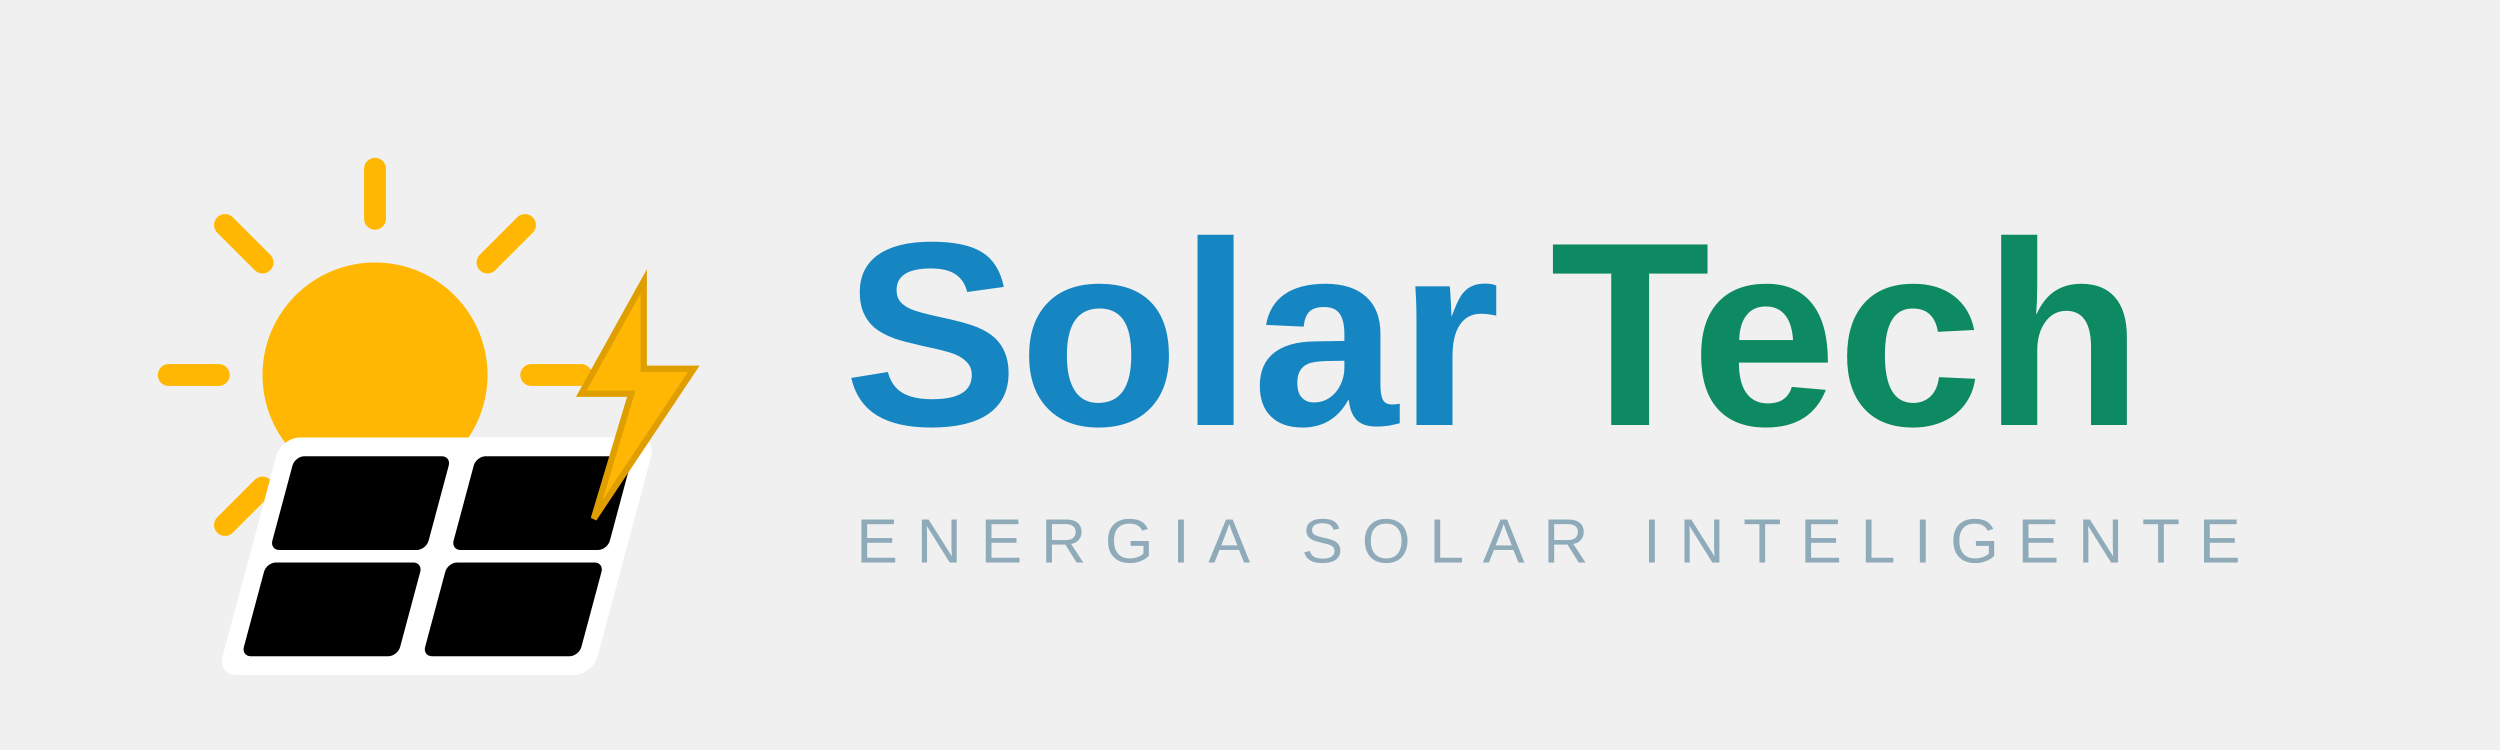
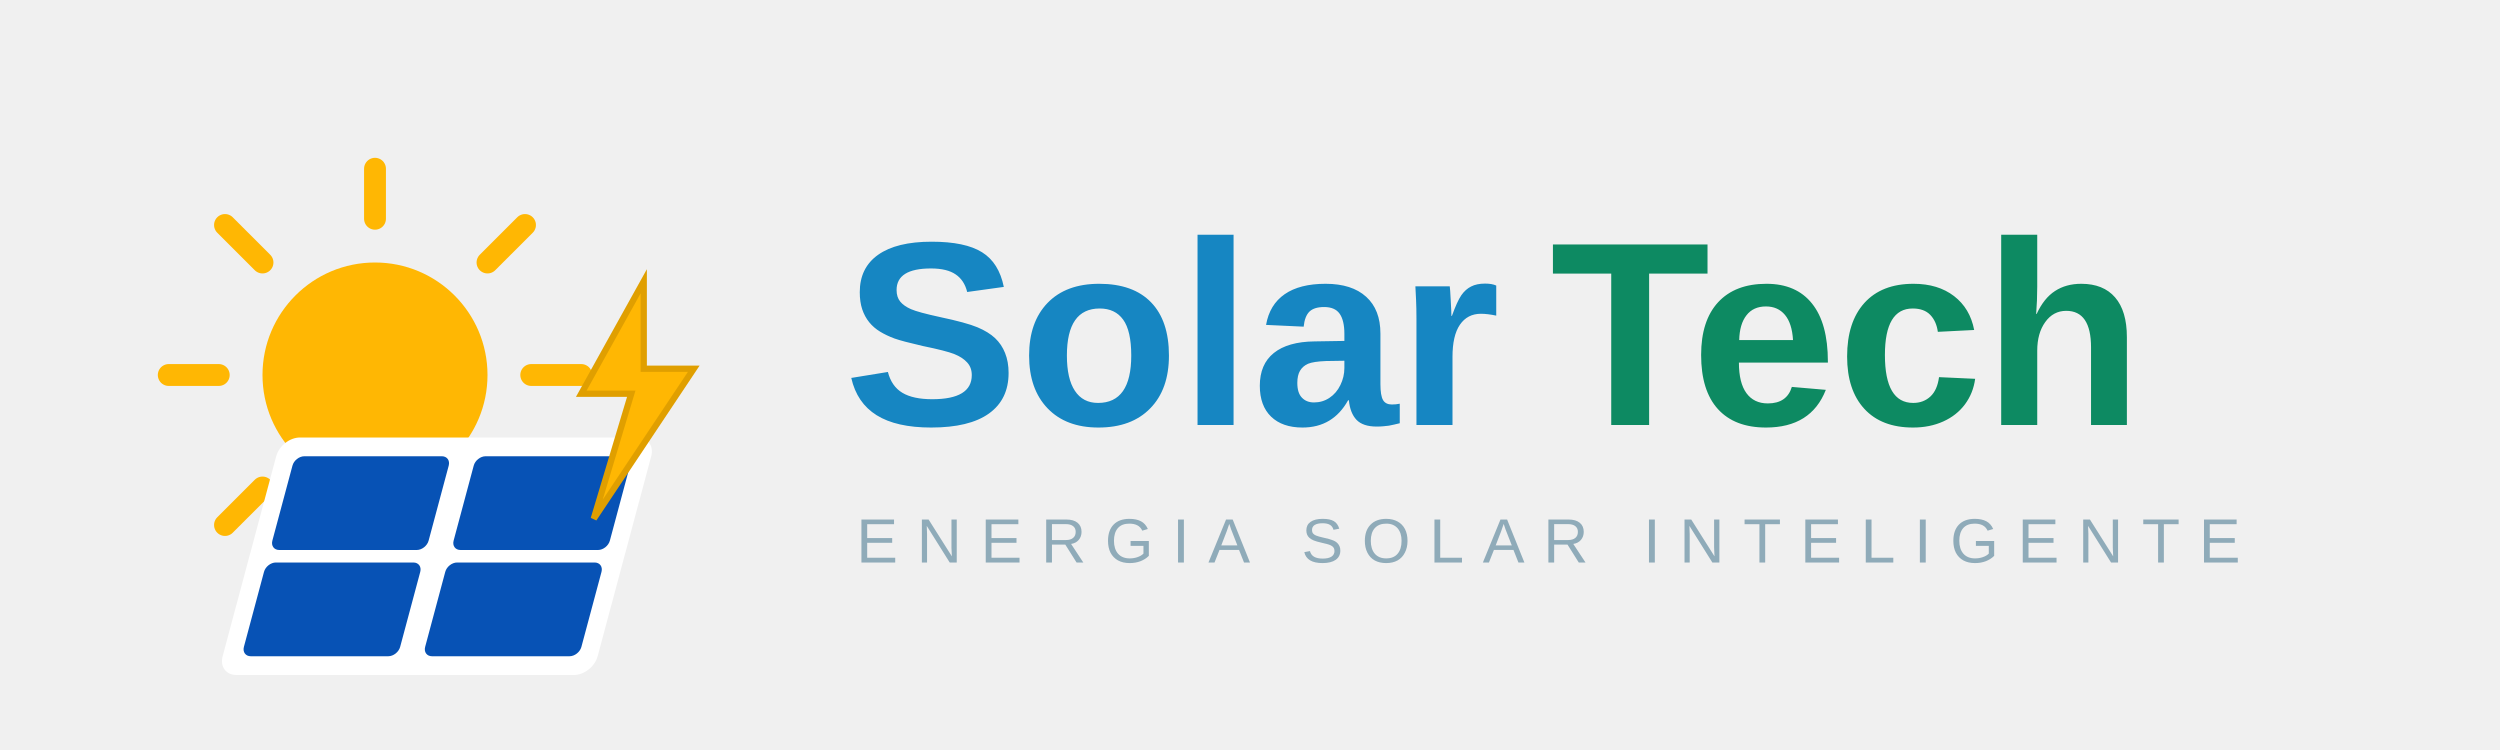
<svg xmlns="http://www.w3.org/2000/svg" viewBox="0 0 400 120" width="400" height="120">
  <g transform="translate(15, 15)">
    <circle cx="45" cy="45" r="18" fill="#FFB703" />
    <g stroke="#FFB703" stroke-width="3.5" stroke-linecap="round">
      <line x1="45" y1="12" x2="45" y2="20" />
      <line x1="45" y1="70" x2="45" y2="78" />
      <line x1="12" y1="45" x2="20" y2="45" />
      <line x1="70" y1="45" x2="78" y2="45" />
      <line x1="21" y1="21" x2="27" y2="27" />
      <line x1="63" y1="63" x2="69" y2="69" />
      <line x1="69" y1="21" x2="63" y2="27" />
      <line x1="27" y1="63" x2="21" y2="69" />
    </g>
    <g transform="translate(30, 55) skewX(-15)">
      <rect x="0" y="0" width="60" height="38" rx="3" fill="#FFFFFF" />
-       <rect x="3" y="3" width="25" height="15" rx="1.5" fill="##0752B5" />
-       <rect x="32" y="3" width="25" height="15" rx="1.5" fill="##0752B5" />
-       <rect x="3" y="20" width="25" height="15" rx="1.5" fill="##0752B5" />
-       <rect x="32" y="20" width="25" height="15" rx="1.5" fill="##0752B5" />
+       <rect x="3" y="3" width="25" height="15" rx="1.5" fill="#0752B5" />
+       <rect x="32" y="3" width="25" height="15" rx="1.5" fill="#0752B5" />
+       <rect x="3" y="20" width="25" height="15" rx="1.5" fill="#0752B5" />
+       <rect x="32" y="20" width="25" height="15" rx="1.5" fill="#0752B5" />
    </g>
    <path d="M 88 30 L 78 48 L 86 48 L 80 68 L 96 44 L 88 44 Z" fill="#FFB703" stroke="#E09F00" stroke-width="1" />
  </g>
  <text x="135" y="68" font-family="Arial, sans-serif" font-size="42" font-weight="800" fill="#1686c2">Solar</text>
  <text x="248" y="68" font-family="Arial, sans-serif" font-size="42" font-weight="800" fill="#0d8a62">Tech</text>
  <text x="137" y="90" font-family="Arial, sans-serif" font-size="10" font-weight="500" fill="#8fabb9" letter-spacing="3">ENERGIA SOLAR INTELIGENTE</text>
</svg>
